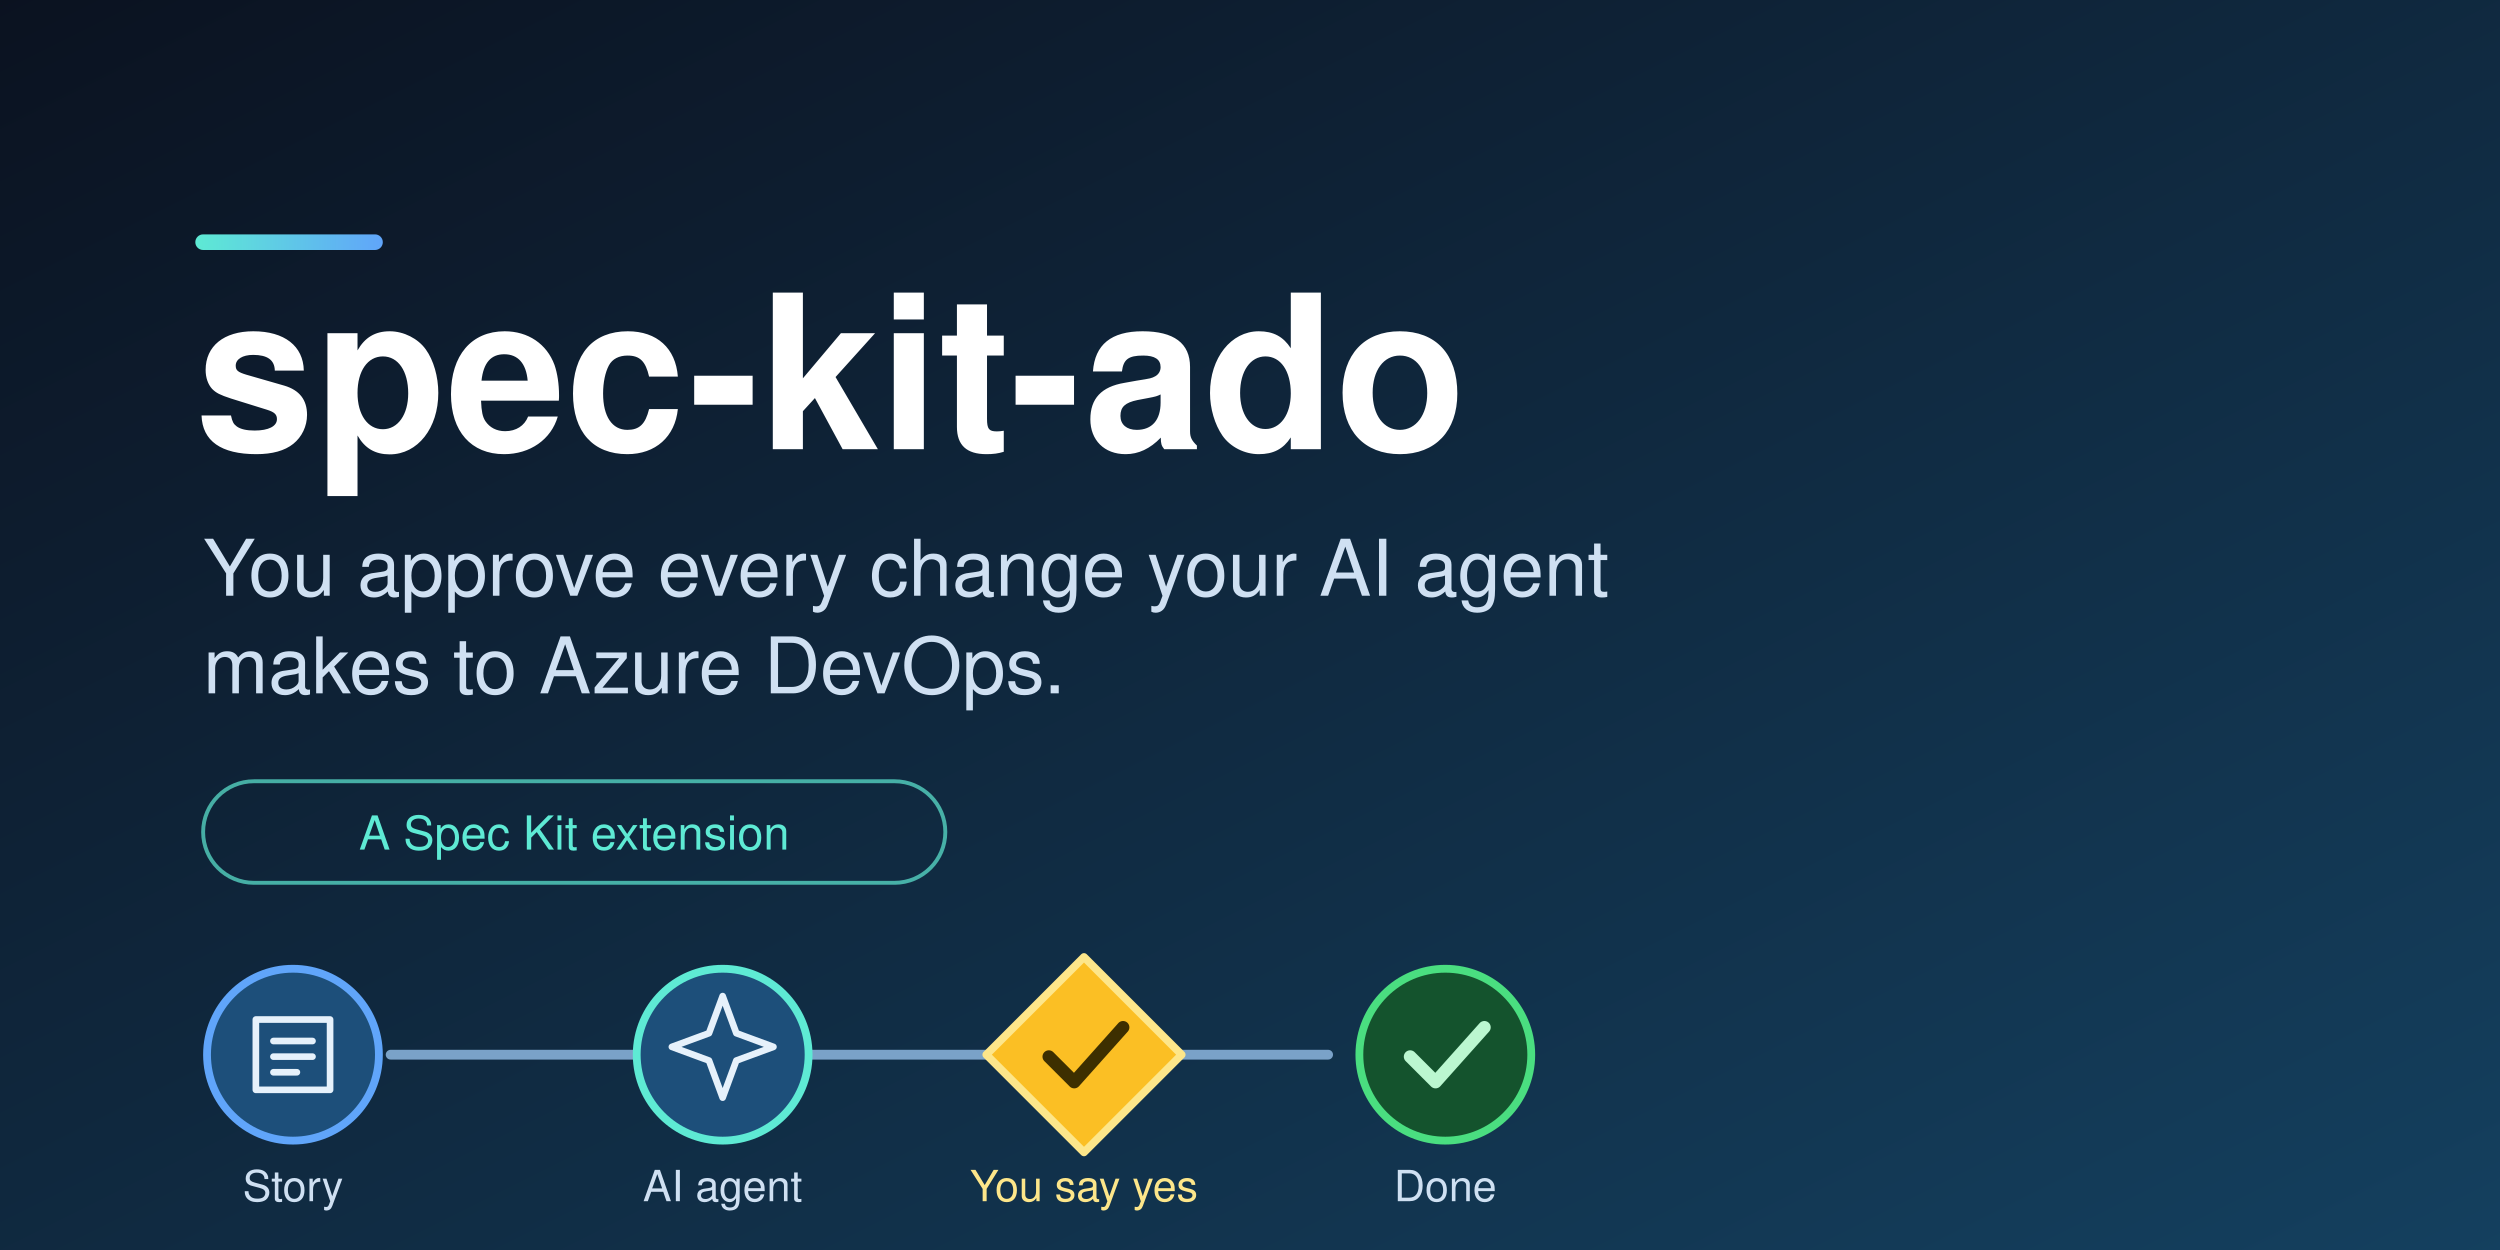
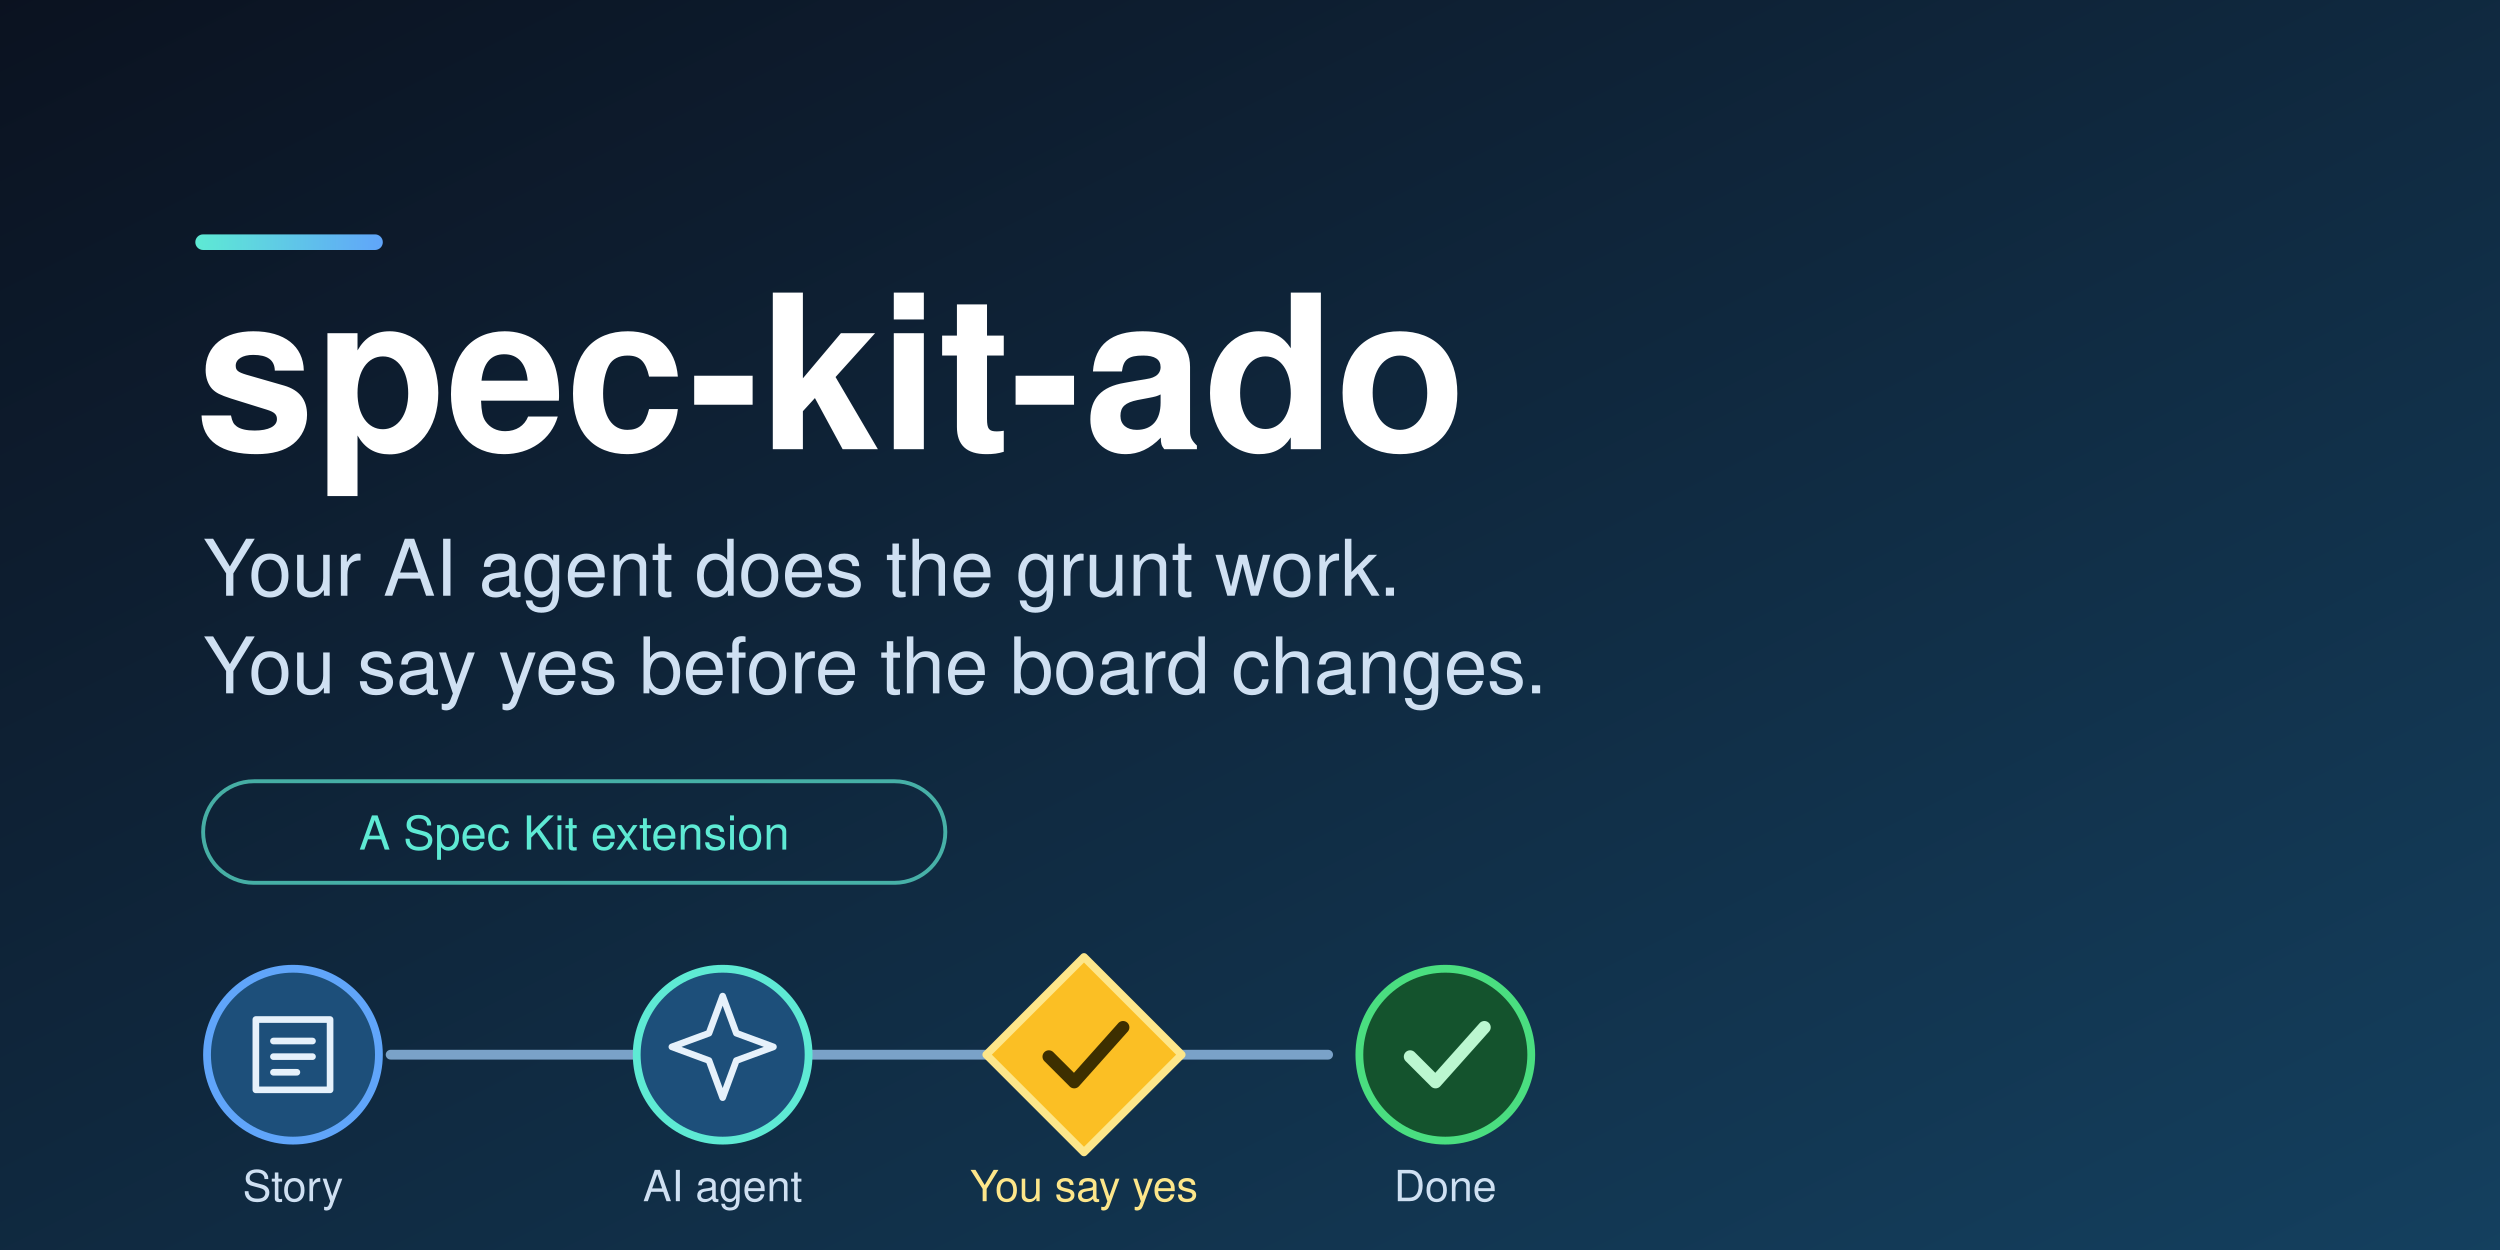
<svg xmlns="http://www.w3.org/2000/svg" viewBox="0 0 1280 640" width="1280" height="640" role="img" aria-labelledby="t d">
  <defs>
    <linearGradient id="bg" x1="0" y1="0" x2="1" y2="1">
      <stop offset="0" stop-color="#0b1220" />
      <stop offset="1" stop-color="#14405f" />
    </linearGradient>
    <linearGradient id="accent" x1="0" y1="0" x2="1" y2="0">
      <stop offset="0" stop-color="#5eead4" />
      <stop offset="1" stop-color="#60a5fa" />
    </linearGradient>
  </defs>
  <rect width="1280" height="640" fill="url(#bg)" />
  <rect x="100" y="120" width="96" height="8" rx="4" fill="url(#accent)" />
  <g font-family="-apple-system, 'Segoe UI', Helvetica, Arial, sans-serif">
    <text x="100" y="230" font-size="110" font-weight="700" fill="#ffffff">spec-kit-ado</text>
-     <text x="104" y="305" font-size="40" fill="#cfe0f2">You approve every change your AI agent</text>
-     <text x="104" y="355" font-size="40" fill="#cfe0f2">makes to Azure DevOps.</text>
+     <text x="104" y="305" font-size="40" fill="#cfe0f2">Your AI agent does the grunt work.</text>
+     <text x="104" y="355" font-size="40" fill="#cfe0f2">You say yes before the board changes.</text>
    <rect x="104" y="400" width="380" height="52" rx="26" fill="none" stroke="#5eead4" stroke-opacity="0.7" stroke-width="2" />
    <text x="294" y="435" font-size="24" fill="#5eead4" text-anchor="middle">A Spec Kit extension</text>
  </g>
  <g stroke="#7aa2c8" stroke-width="5" stroke-linecap="round">
    <line x1="200" y1="540" x2="330" y2="540" />
    <line x1="410" y1="540" x2="520" y2="540" />
    <line x1="590" y1="540" x2="680" y2="540" />
  </g>
  <g font-family="-apple-system, 'Segoe UI', Helvetica, Arial, sans-serif" font-size="22" text-anchor="middle" fill="#cfe0f2">
    <circle cx="150" cy="540" r="44" fill="#1d4f7a" stroke="#60a5fa" stroke-width="4" />
    <path d="M131 522h38v36h-38z M140 533h20 M140 541h20 M140 549h12" fill="none" stroke="#e6f1fb" stroke-width="3.4" stroke-linecap="round" stroke-linejoin="round" />
    <text x="150" y="615">Story</text>
    <circle cx="370" cy="540" r="44" fill="#1d4f7a" stroke="#5eead4" stroke-width="4" />
    <path d="M370 510l7 19 19 7-19 7-7 19-7-19-19-7 19-7z" fill="none" stroke="#e6f1fb" stroke-width="3.4" stroke-linejoin="round" stroke-linecap="round" />
    <text x="370" y="615">AI agent</text>
    <path d="M555 490l50 50-50 50-50-50z" fill="#fbbf24" stroke="#fde68a" stroke-width="4" stroke-linejoin="round" />
    <path d="M537 541l13 13 25-28" fill="none" stroke="#3d2f00" stroke-width="6.5" stroke-linecap="round" stroke-linejoin="round" />
    <text x="555" y="615" fill="#fde68a">You say yes</text>
    <circle cx="740" cy="540" r="44" fill="#14532d" stroke="#4ade80" stroke-width="4" />
    <path d="M722 541l13 13 25-28" fill="none" stroke="#bbf7d0" stroke-width="6.5" stroke-linecap="round" stroke-linejoin="round" />
    <text x="740" y="615">Done</text>
  </g>
</svg>
